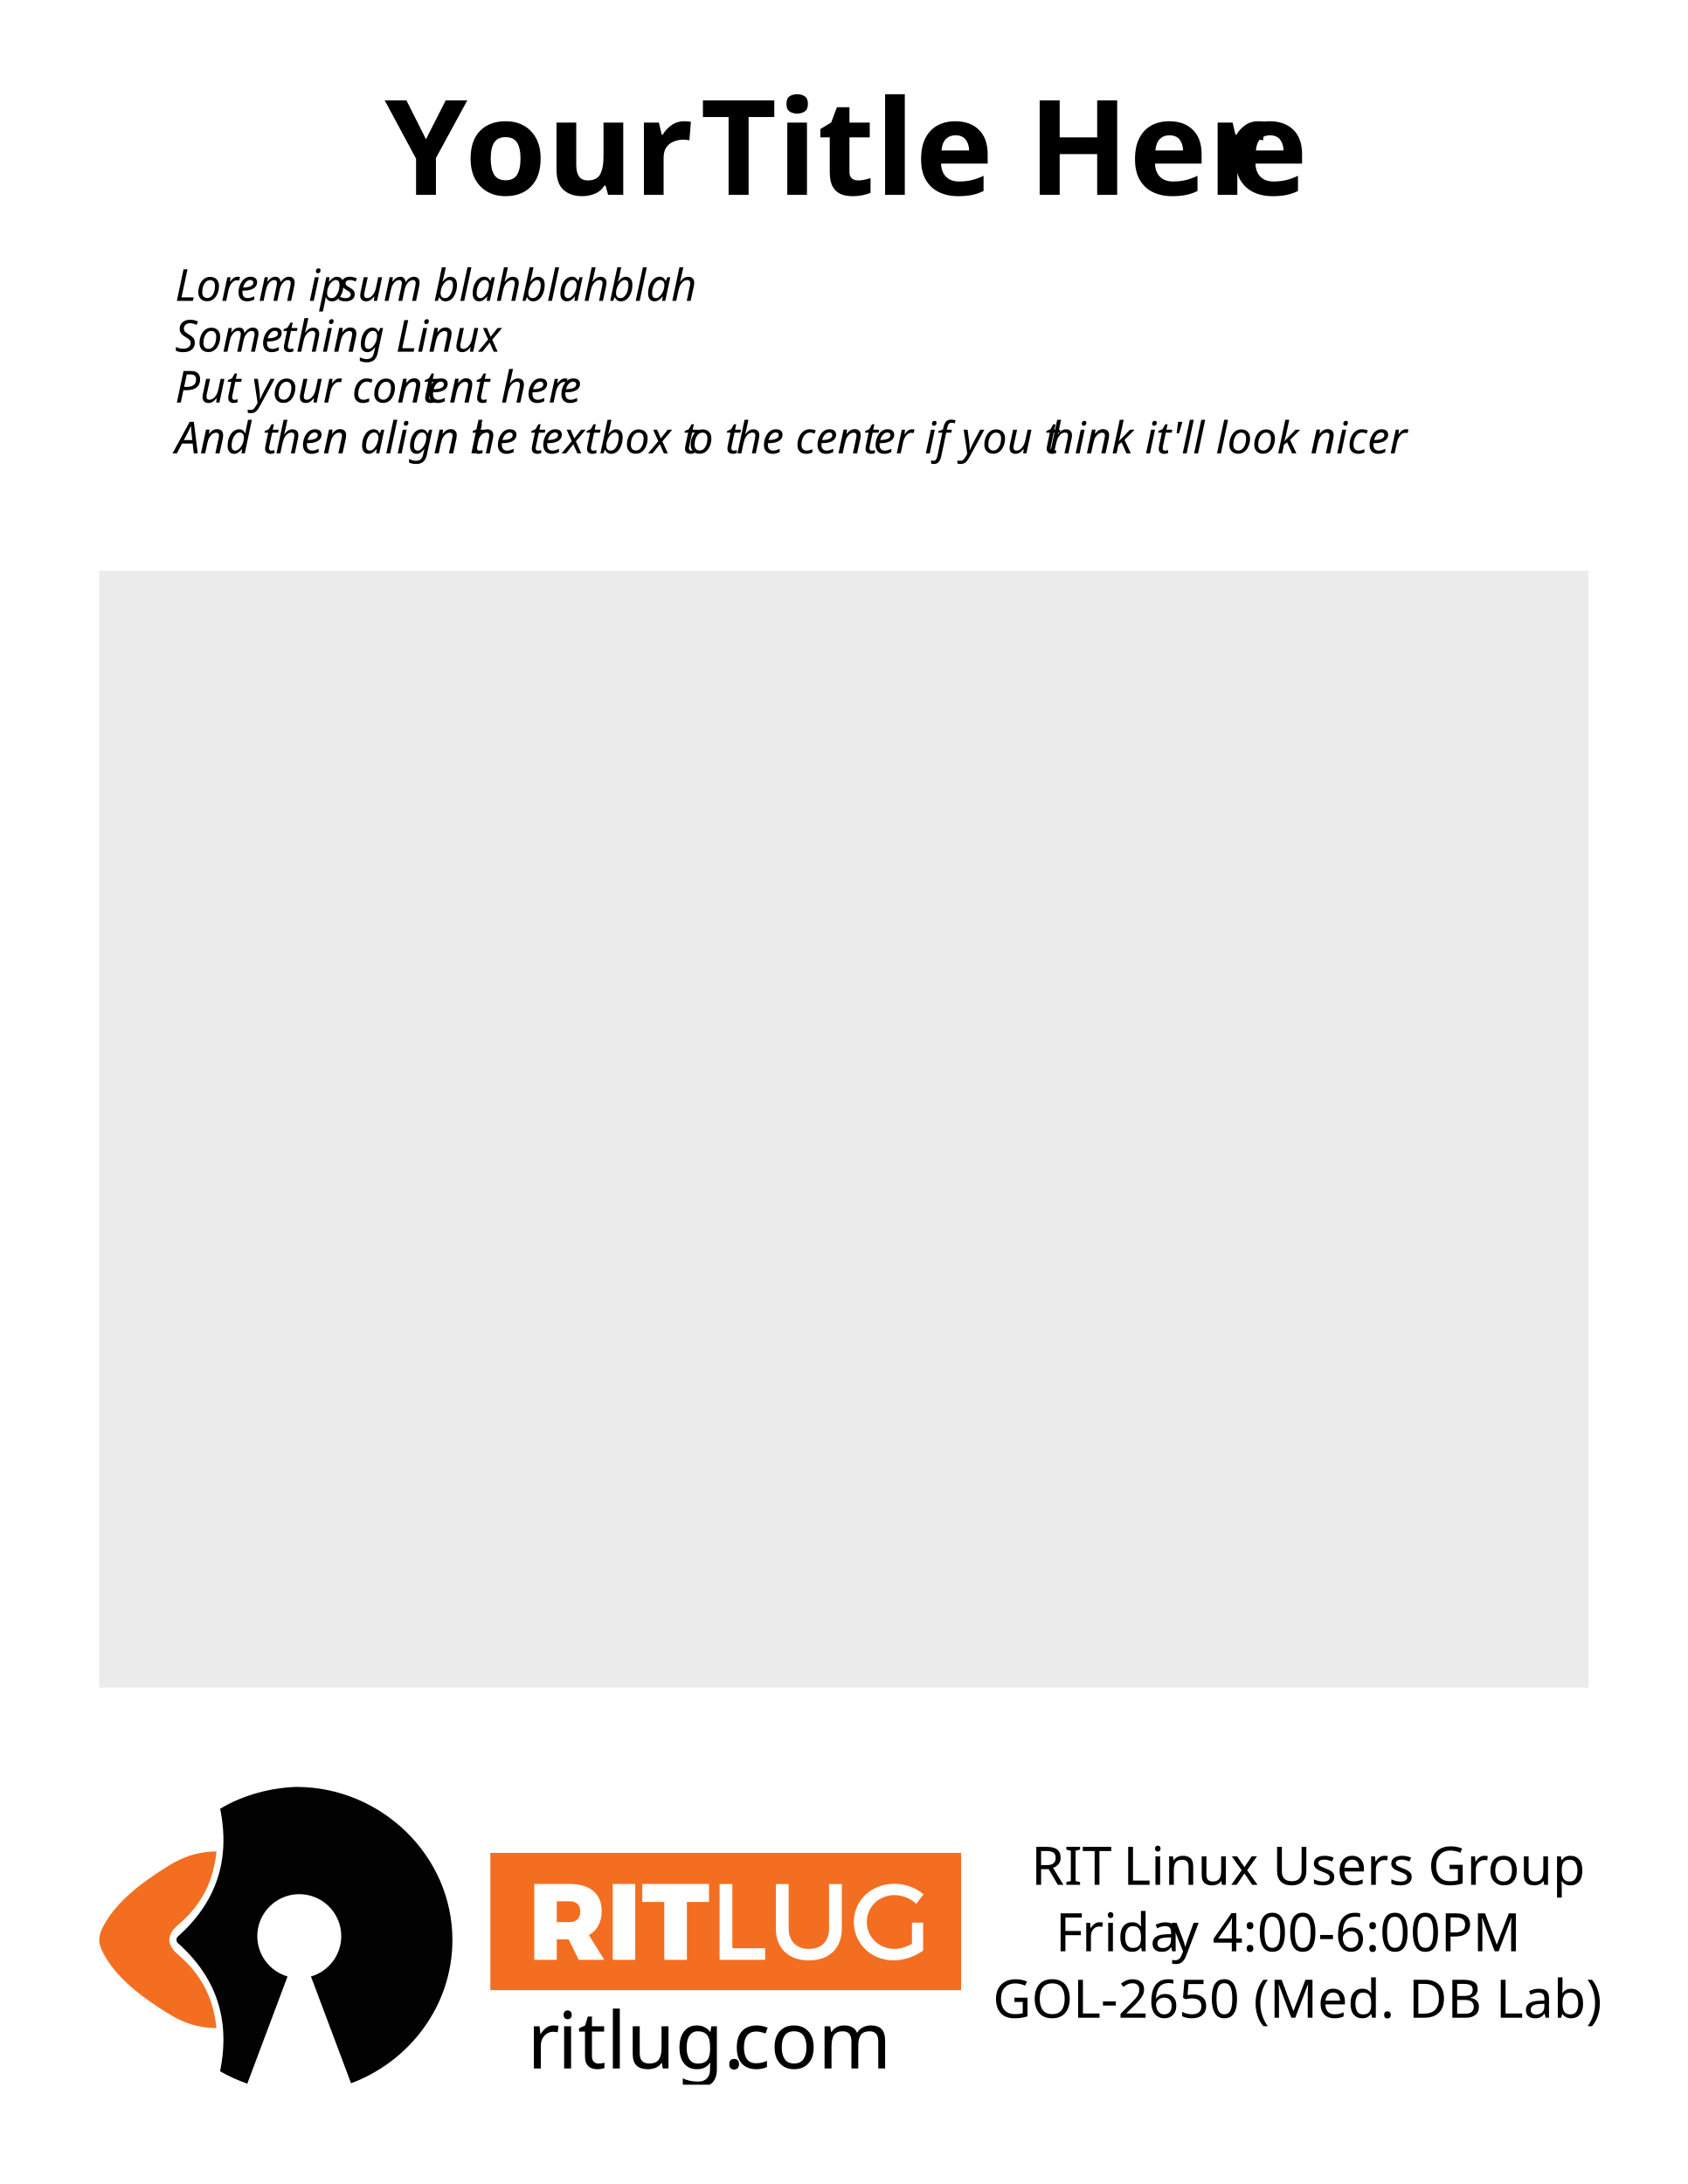
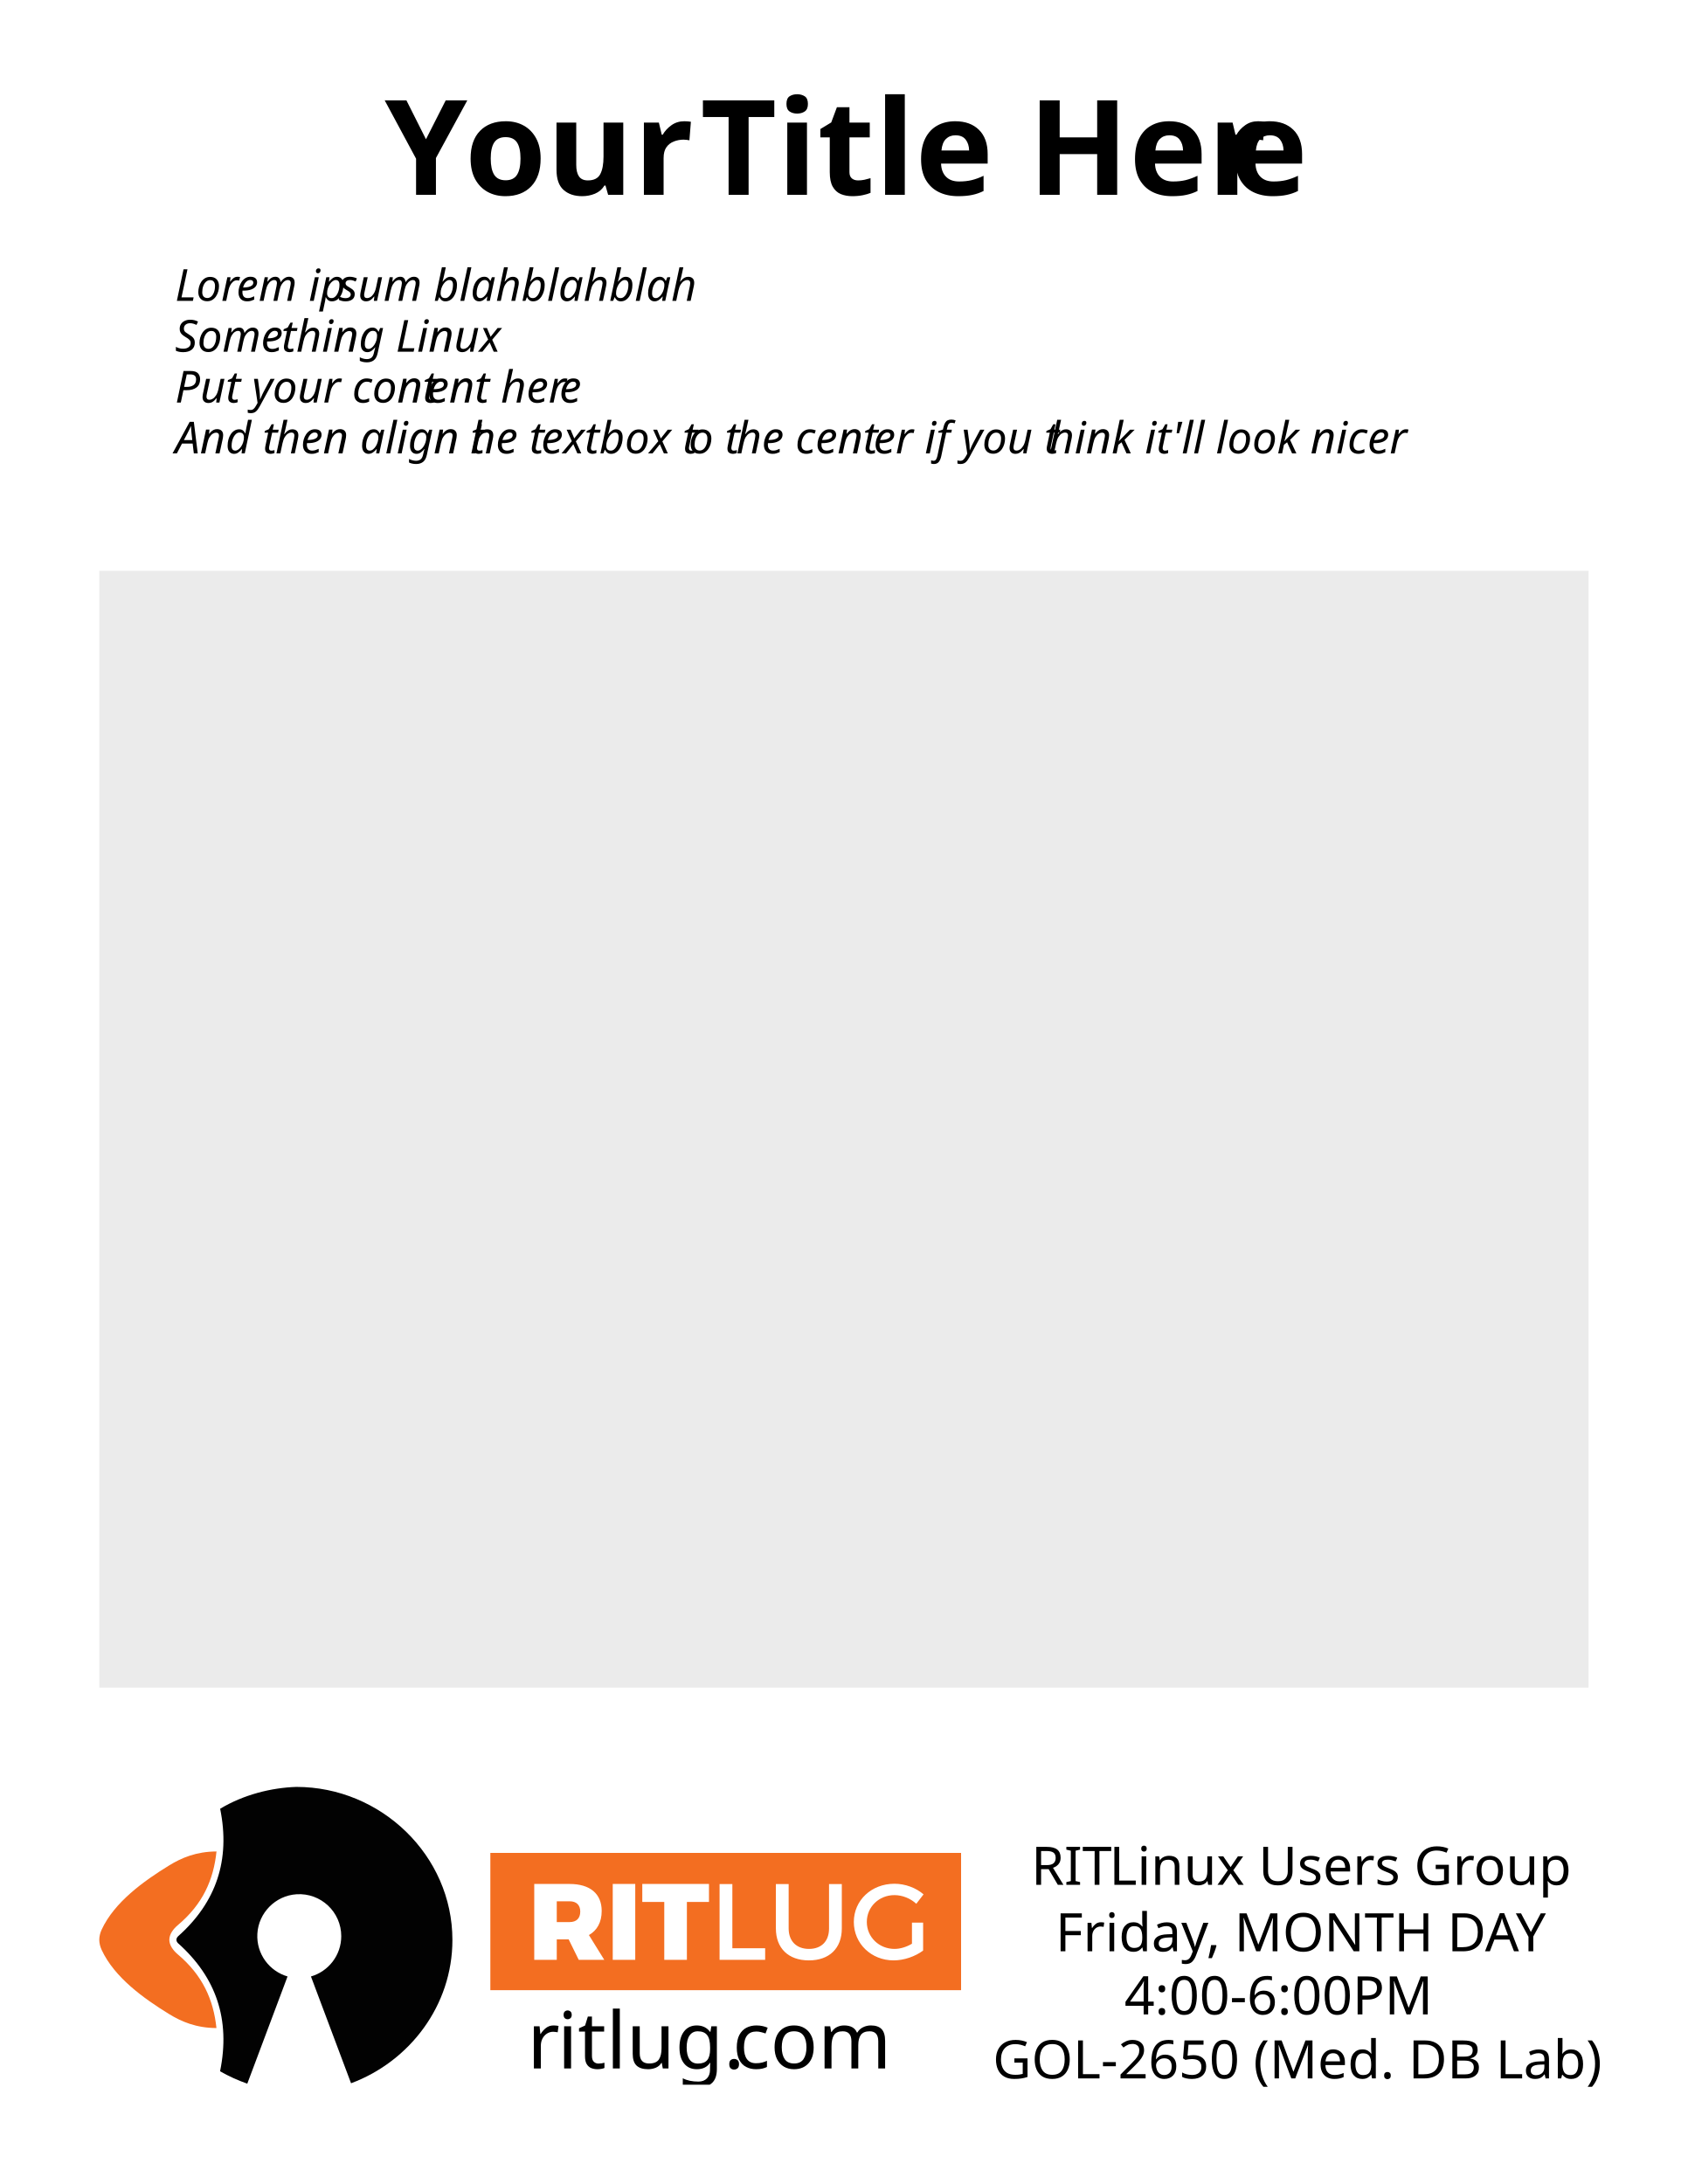
- <svg xmlns="http://www.w3.org/2000/svg" width="100%" height="100%" viewBox="0 0 612 792" version="1.1" xml:space="preserve" style="fill-rule:evenodd;clip-rule:evenodd;stroke-linejoin:round;stroke-miterlimit:1.414;">
+ <svg xmlns="http://www.w3.org/2000/svg" width="100%" height="100%" viewBox="0 0 612 792" version="1.1" xml:space="preserve" style="fill-rule:evenodd;clip-rule:evenodd;stroke-linejoin:round;stroke-miterlimit:1.414;" id="svg82">
+   <defs id="defs86" />
  <clipPath id="_clip1">
    <rect id="horizontal_color_with_wordmark" x="36" y="648" width="312.483" height="108" />
  </clipPath>
-   <g clip-path="url(#_clip1)">
+   <g clip-path="url(#_clip1)" id="g16">
    <g id="g2604">
      <g id="g1909">
        <path id="path1915" d="M177.796,671.939l0,49.769l170.687,0l0,-49.769l-170.687,0Zm146.517,11.179c3.924,0 7.85,1.492 10.559,3.848l-2.63,3.415c-2.121,-1.962 -5.064,-3.141 -7.929,-3.141c-5.613,0 -10.012,4.279 -10.012,9.736c0,5.495 4.437,9.774 10.05,9.774c2.042,0 4.357,-0.706 6.321,-1.884l0,-7.655l4.043,0l0,10.128c-2.788,2.119 -6.909,3.571 -10.678,3.571c-8.126,0 -14.446,-6.084 -14.446,-13.934c0,-7.851 6.399,-13.858 14.722,-13.858Zm-130.598,0.079l12.835,0c7.381,0 11.62,3.534 11.62,9.775c0,4.082 -1.649,7.066 -4.632,8.754l5.573,8.989l-9.263,0l-3.651,-7.42l-4.318,0l0,7.42l-8.164,0l0,-27.518Zm28.46,0l8.163,0l0,27.518l-8.163,0l0,-27.518Zm10.715,0l24.181,0l0,6.517l-8.008,0l0,21l-8.205,0l0,-21l-7.968,0l0,-6.517Zm28.026,0.04l4.632,0l0,23.277l11.895,0l0,4.201l-16.527,0l0,-27.478Zm20.413,0l4.633,0l0,16.094c0,4.632 2.865,7.418 7.379,7.418c4.476,0 7.262,-2.747 7.262,-7.418l0,-16.094l4.633,0l0,16.094c0,7.183 -4.515,11.58 -11.934,11.58c-7.42,0 -11.973,-4.397 -11.973,-11.58l0,-16.094Zm-79.45,6.241l0,7.537l4.671,0c2.435,0 3.847,-1.335 3.847,-3.808c0,-2.394 -1.412,-3.729 -3.847,-3.729l-4.671,0Z" style="fill:#f36e21;fill-rule:nonzero;" />
      </g>
      <g id="text1941">
-         <text x="191.166px" y="750.091px" style="font-family:'Overpass-Regular', 'Overpass';font-size:28.548px;">r<tspan x="202.129px " y="750.091px ">i</tspan>tlug.<tspan x="265.591px " y="750.091px ">c</tspan>om</text>
+         <text x="191.166px" y="750.091px" style="font-family:'Overpass-Regular', 'Overpass';font-size:28.548px;" id="text10">r<tspan x="202.129px " y="750.091px " id="tspan6">i</tspan>tlug.<tspan x="265.591px " y="750.091px " id="tspan8">c</tspan>om</text>
      </g>
      <path id="path1993" d="M36.866,699.743c4.608,-9.949 15.213,-17.59 24.475,-23.274c4.444,-2.728 9.792,-5.026 17.16,-5.058c-1.066,10.285 -4.962,19.119 -14.076,26.763c-1.552,1.302 -3.022,3.223 -3.024,5.249c-0.002,2.026 1.462,3.948 3.011,5.254c9.095,7.665 12.99,16.504 14.073,26.772c-7.362,-0.036 -12.704,-2.333 -17.144,-5.057c-9.262,-5.685 -19.867,-13.326 -24.475,-23.274c-0.573,-1.236 -0.857,-2.47 -0.866,-3.688c0.01,-1.218 0.293,-2.452 0.866,-3.687" style="fill:#f36e21;fill-rule:nonzero;" />
      <path id="path1997" d="M64.573,702.171c13.886,-12.354 19.009,-27.704 15.254,-46.249c8.492,-5.129 18.658,-7.645 27.633,-7.922c30.673,0 56.582,24.84 56.582,55.513c0,23.772 -15.501,44.039 -36.753,51.958c-5.511,-14.692 -14.094,-37.568 -14.539,-38.73c6.346,-1.835 10.986,-7.684 10.986,-14.62c0,-8.743 -7.37,-15.765 -16.236,-15.189c-7.615,0.493 -13.769,6.717 -14.184,14.334c-0.399,7.301 4.35,13.553 10.943,15.47c-0.45,1.171 -9.088,24.2 -14.594,38.884c-3.383,-1.193 -6.704,-2.69 -9.87,-4.491c3.839,-18.799 -1.423,-34.147 -15.307,-46.51c-0.02,-0.018 -0.527,-0.506 -0.527,-1.189c0,-0.667 0.555,-1.213 0.612,-1.259" style="fill:#020202;fill-rule:nonzero;" />
    </g>
  </g>
-   <g transform="matrix(0.123447,0,0,0.124176,340.876,517.78)">
-     <g transform="matrix(1.0059,0,0,1,-1.5783,0)">
-       <text x="267.432px" y="1334.64px" style="font-family:'Overpass-Light', 'Overpass';font-weight:300;font-size:155.268px;">RIT<tspan x="495.403px " y="1334.64px "> </tspan>Linux Users Group</text>
+   <g transform="matrix(0.123447,0,0,0.124176,340.876,517.78)" id="g36">
+     <g transform="matrix(1.0059,0,0,1,-1.5783,0)" id="g22">
+       <text x="267.432" y="1334.64" style="font-weight:300;font-size:155.268px;font-family:Overpass-Light, Overpass" id="text20">RIT <tspan x="495.403" y="1334.64" id="tspan18" />Linux Users Group</text>
    </g>
-     <g transform="matrix(1.0059,0,0,1,-1.9994,0)">
-       <text x="338.784px" y="1528.73px" style="font-family:'Overpass-Light', 'Overpass';font-weight:300;font-size:155.268px;">F<tspan x="415.55px 473.935px " y="1528.73px 1528.73px ">ri</tspan>da<tspan x="677.821px " y="1528.73px ">y</tspan> 4:00-6:00PM</text>
+     <g transform="matrix(1.0059,0,0,1,-1.9994,0)" id="g30">
+       <text x="338.784" y="1528.73" style="font-weight:300;font-size:155.268px;font-family:Overpass-Light, Overpass" id="text28">Friday, MONTH DAY</text>
+       <text x="540.009" y="1713.067" style="font-weight:300;font-size:155.268px;font-family:Overpass-Light, Overpass;clip-rule:evenodd;fill-rule:evenodd;stroke-width:1;stroke-linejoin:round;stroke-miterlimit:1.414" id="text28-1">4:00-6:00PM</text>
    </g>
-     <g transform="matrix(1.0059,0,0,1,-0.912445,0)">
-       <text x="154.607px" y="1722.81px" style="font-family:'Overpass-Light', 'Overpass';font-weight:300;font-size:155.268px;">GOL-2650 (Med. DB Lab)</text>
+     <g transform="matrix(1.0059,0,0,1,-0.912445,177.1679)" id="g34">
+       <text x="154.607" y="1722.81" style="font-weight:300;font-size:155.268px;font-family:Overpass-Light, Overpass" id="text32">GOL-2650 (Med. DB Lab)</text>
    </g>
  </g>
-   <text x="139.488px" y="70.656px" style="font-family:'Overpass-Bold', 'Overpass';font-weight:700;font-size:48px;">Y<tspan x="168.48px " y="70.656px ">o</tspan>ur <tspan x="253.92px " y="70.656px ">T</tspan>itle Her<tspan x="445.824px " y="70.656px ">e</tspan>
+   <text x="139.488px" y="70.656px" style="font-family:'Overpass-Bold', 'Overpass';font-weight:700;font-size:48px;" id="text44">Y<tspan x="168.48px " y="70.656px " id="tspan38">o</tspan>ur <tspan x="253.92px " y="70.656px " id="tspan40">T</tspan>itle Her<tspan x="445.824px " y="70.656px " id="tspan42">e</tspan>
  </text>
-   <g transform="matrix(0.240452,0,0,0.240452,-67.5186,-7.93538)">
-     <text x="544.768px" y="486.789px" style="font-family:'Overpass-ExtraLightItalic', 'Overpass';font-weight:275;font-style:italic;font-size:66.667px;">Lor<tspan x="637.234px " y="486.789px ">e</tspan>m ip<tspan x="791.501px 820.101px " y="486.789px 486.789px ">su</tspan>m blahblahblah</text>
-     <text x="544.768px" y="563.456px" style="font-family:'Overpass-ExtraLightItalic', 'Overpass';font-weight:275;font-style:italic;font-size:66.667px;">Some<tspan x="705.168px 727.034px " y="563.456px 563.456px ">th</tspan>ing Linux</text>
-     <text x="544.768px" y="640.122px" style="font-family:'Overpass-ExtraLightItalic', 'Overpass';font-weight:275;font-style:italic;font-size:66.667px;">Put your cont<tspan x="924.634px " y="640.122px ">e</tspan>nt her<tspan x="1124.17px " y="640.122px ">e</tspan>
+   <g transform="matrix(0.240452,0,0,0.240452,-67.5186,-7.93538)" id="g78">
+     <text x="544.768px" y="486.789px" style="font-family:'Overpass-ExtraLightItalic', 'Overpass';font-weight:275;font-style:italic;font-size:66.667px;" id="text50">Lor<tspan x="637.234px " y="486.789px " id="tspan46">e</tspan>m ip<tspan x="791.501px 820.101px " y="486.789px 486.789px " id="tspan48">su</tspan>m blahblahblah</text>
+     <text x="544.768px" y="563.456px" style="font-family:'Overpass-ExtraLightItalic', 'Overpass';font-weight:275;font-style:italic;font-size:66.667px;" id="text54">Some<tspan x="705.168px 727.034px " y="563.456px 563.456px " id="tspan52">th</tspan>ing Linux</text>
+     <text x="544.768px" y="640.122px" style="font-family:'Overpass-ExtraLightItalic', 'Overpass';font-weight:275;font-style:italic;font-size:66.667px;" id="text60">Put your cont<tspan x="924.634px " y="640.122px " id="tspan56">e</tspan>nt her<tspan x="1124.17px " y="640.122px " id="tspan58">e</tspan>
    </text>
-     <text x="544.768px" y="716.789px" style="font-family:'Overpass-ExtraLightItalic', 'Overpass';font-weight:275;font-style:italic;font-size:66.667px;">And t<tspan x="695.834px " y="716.789px ">h</tspan>en align t<tspan x="989.768px " y="716.789px ">h</tspan>e t<tspan x="1096.77px 1128.43px 1159.5px 1181.37px 1217.17px 1249.77px " y="716.789px 716.789px 716.789px 716.789px 716.789px 716.789px ">extbox</tspan> t<tspan x="1319.1px " y="716.789px ">o</tspan> t<tspan x="1390.97px " y="716.789px ">h</tspan>e cent<tspan x="1597.97px " y="716.789px ">e</tspan>r if you t<tspan x="1862.43px " y="716.789px ">h</tspan>ink it'll look nicer</text>
+     <text x="544.768px" y="716.789px" style="font-family:'Overpass-ExtraLightItalic', 'Overpass';font-weight:275;font-style:italic;font-size:66.667px;" id="text76">And t<tspan x="695.834px " y="716.789px " id="tspan62">h</tspan>en align t<tspan x="989.768px " y="716.789px " id="tspan64">h</tspan>e t<tspan x="1096.77px 1128.43px 1159.5px 1181.37px 1217.17px 1249.77px " y="716.789px 716.789px 716.789px 716.789px 716.789px 716.789px " id="tspan66">extbox</tspan> t<tspan x="1319.1px " y="716.789px " id="tspan68">o</tspan> t<tspan x="1390.97px " y="716.789px " id="tspan70">h</tspan>e cent<tspan x="1597.97px " y="716.789px " id="tspan72">e</tspan>r if you t<tspan x="1862.43px " y="716.789px " id="tspan74">h</tspan>ink it'll look nicer</text>
  </g>
-   <rect x="36" y="207" width="540" height="405" style="fill:#ebebeb;" />
+   <rect x="36" y="207" width="540" height="405" style="fill:#ebebeb;" id="rect80" />
</svg>
